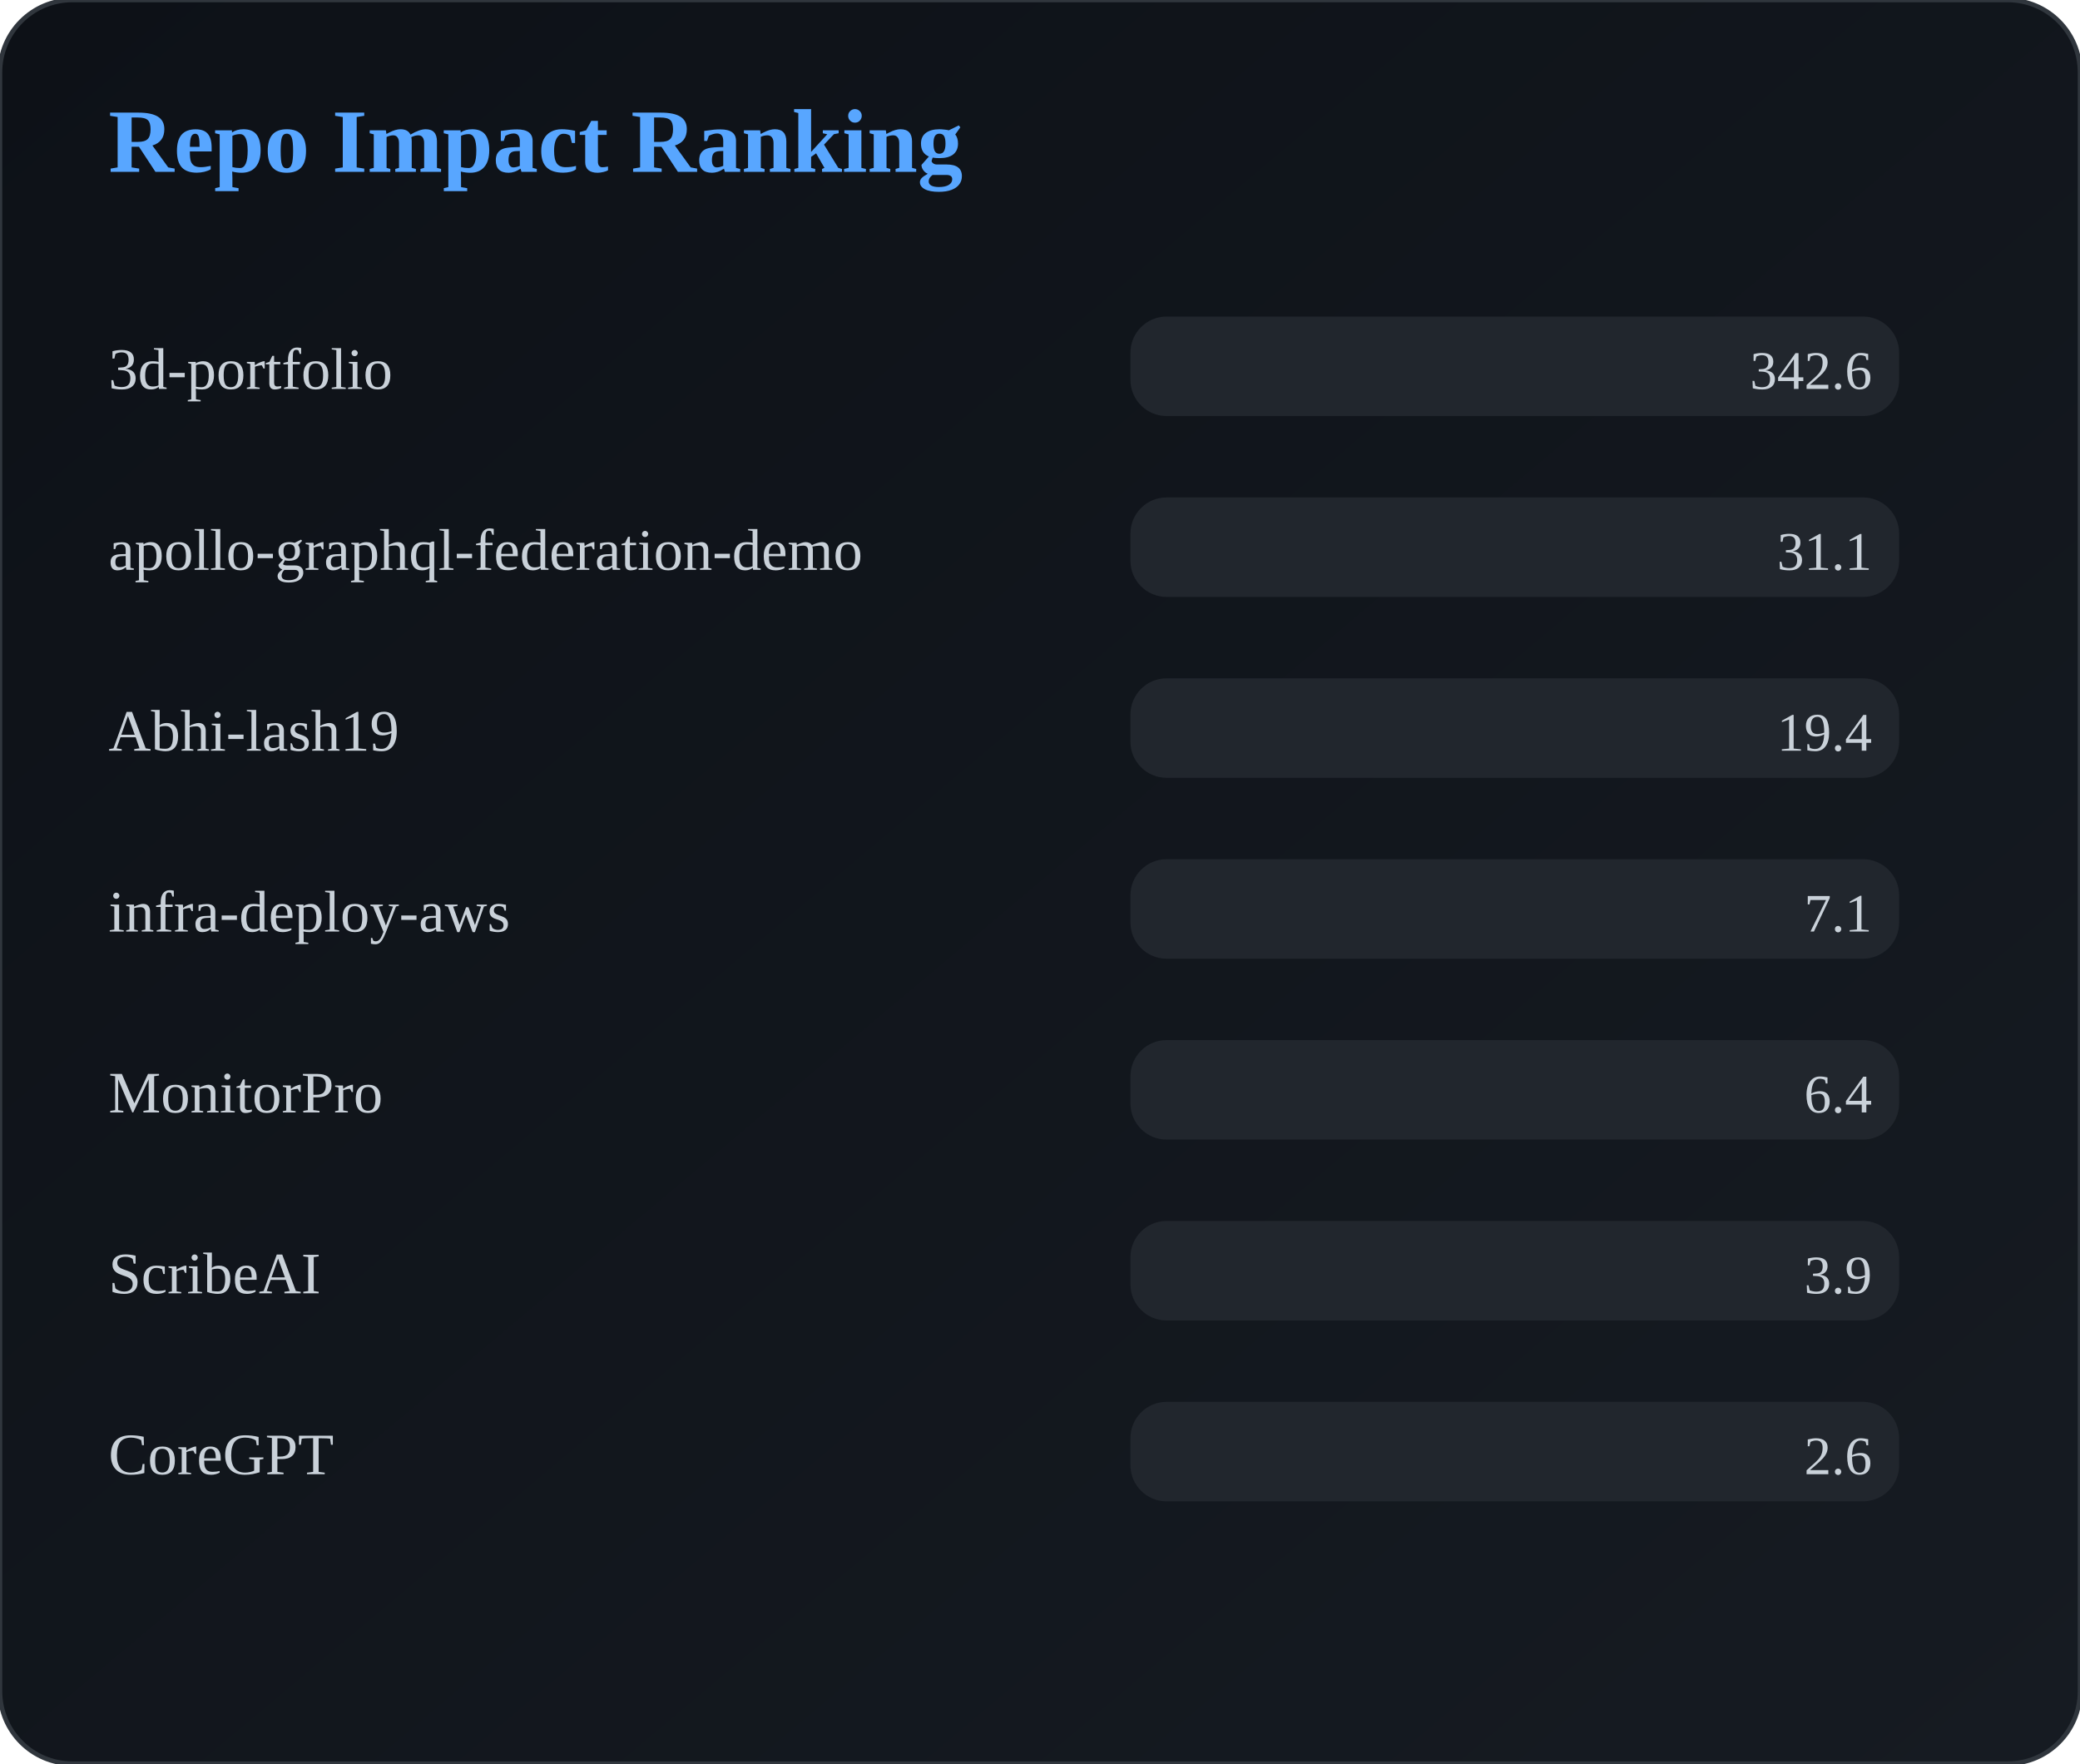
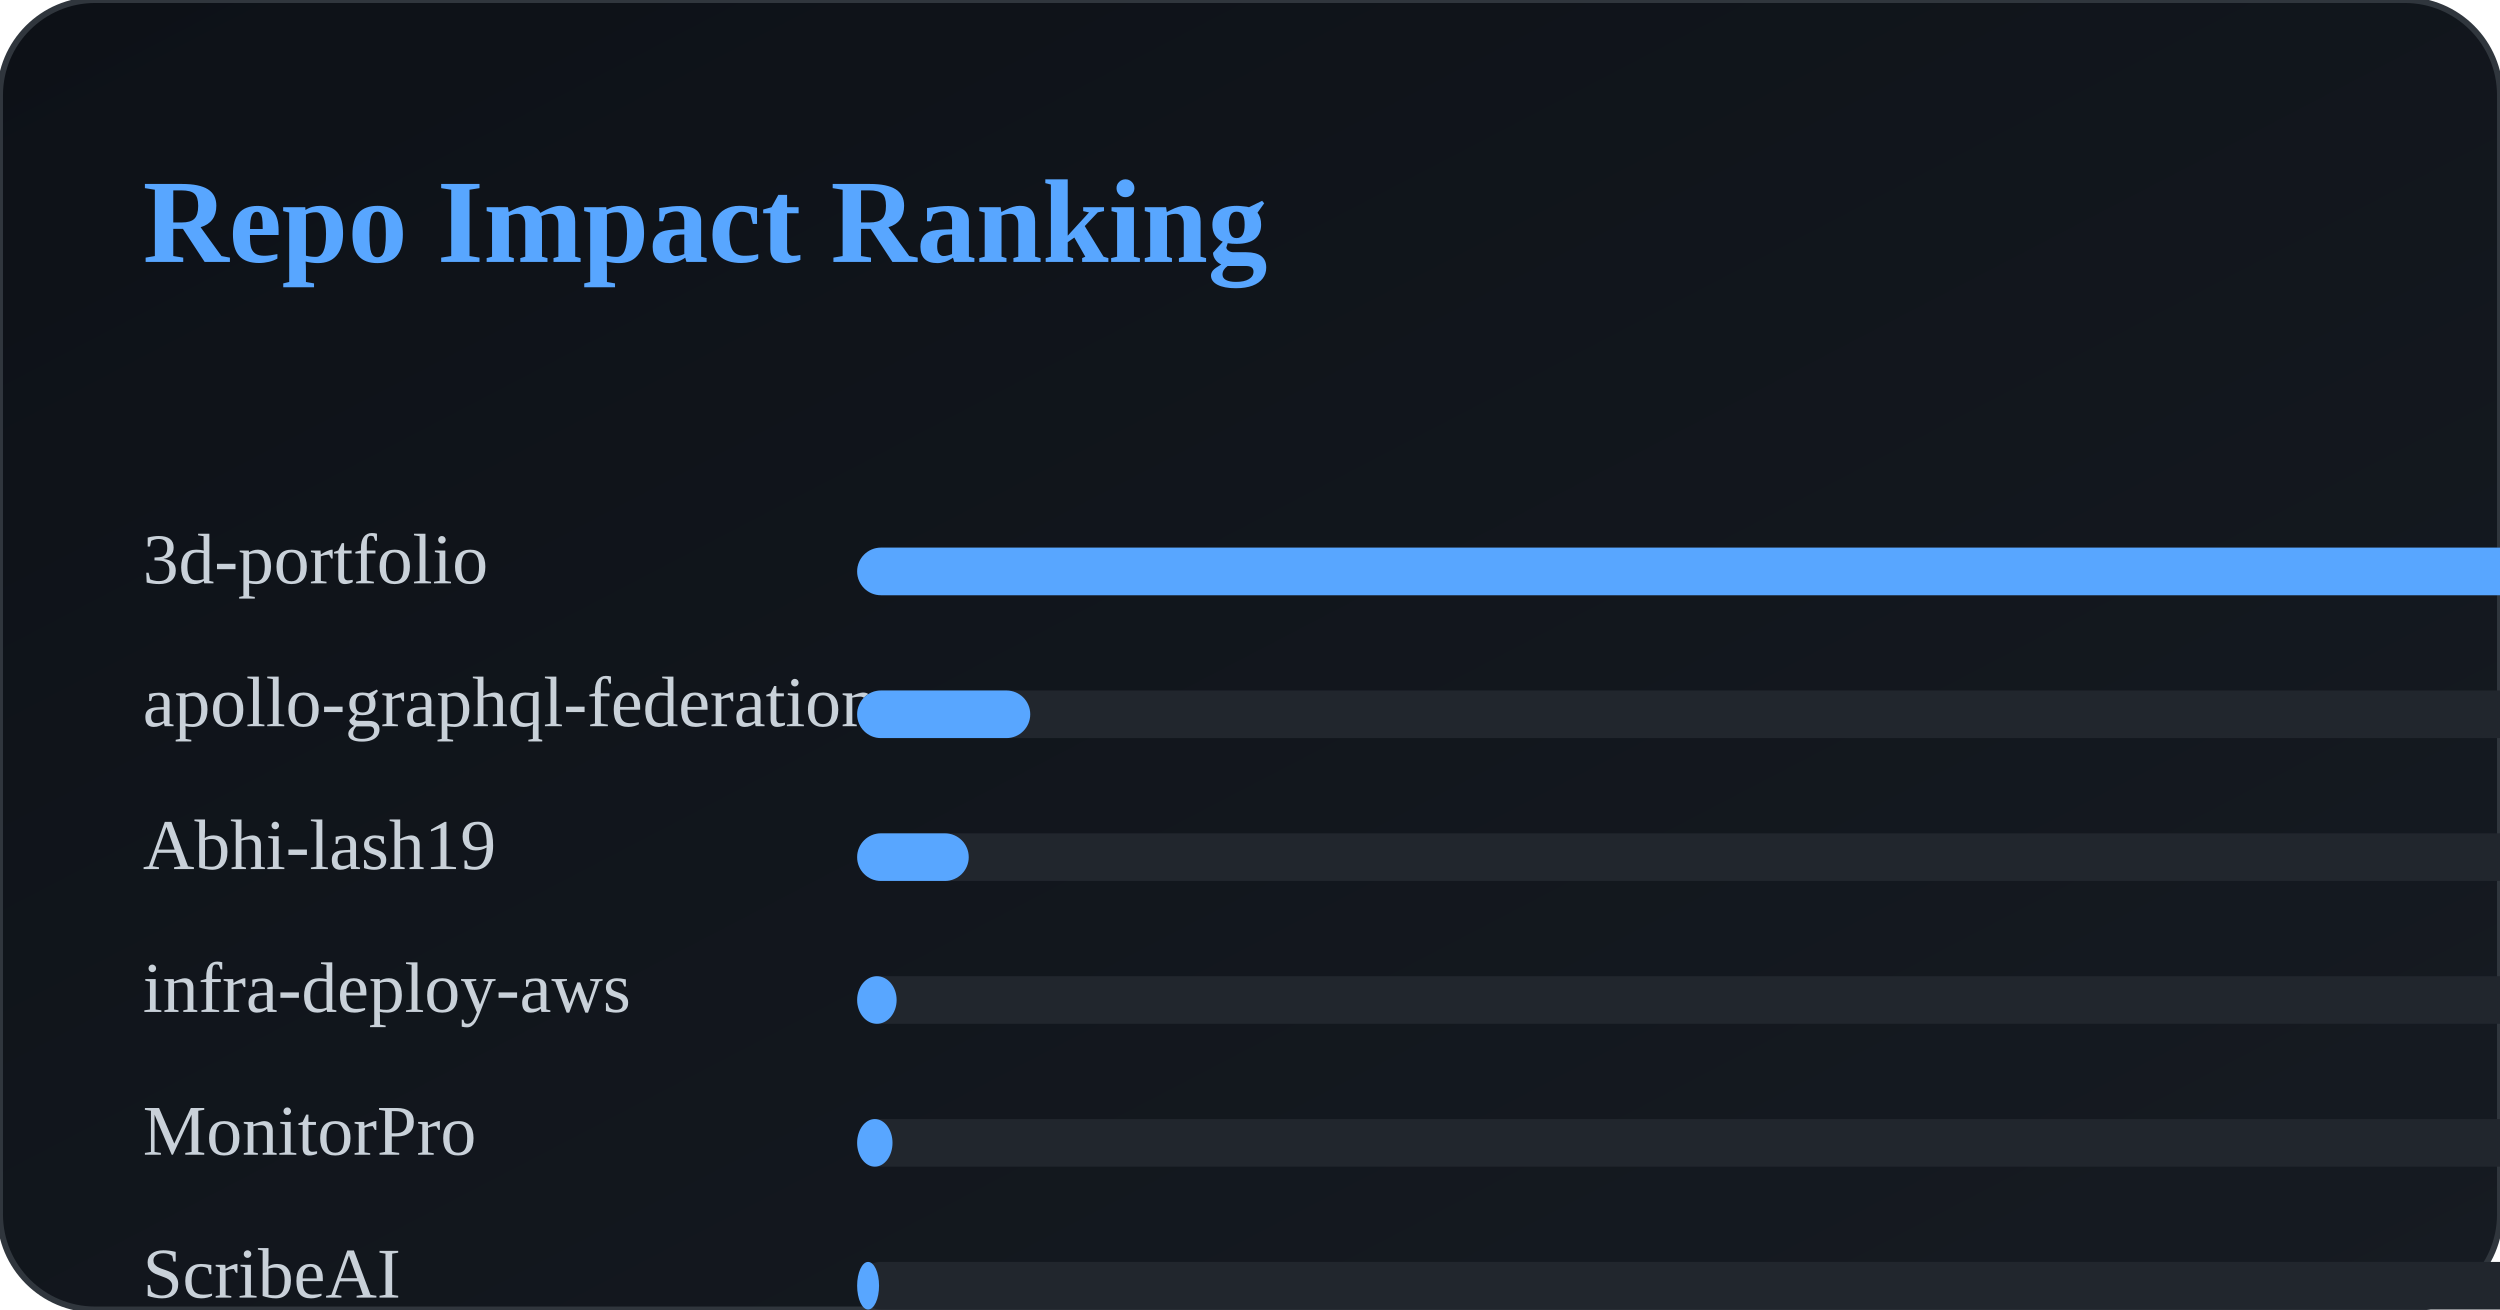
- <svg xmlns="http://www.w3.org/2000/svg" width="100%" viewBox="0 0 460 390">
+ <svg xmlns="http://www.w3.org/2000/svg" width="420" height="220" viewBox="0 0 420 220">
  <defs>
    <linearGradient id="cardBg" x1="0" y1="0" x2="1" y2="1">
      <stop offset="0%" stop-color="#0d1117" />
      <stop offset="100%" stop-color="#161b22" />
    </linearGradient>
  </defs>
  <rect width="100%" height="100%" rx="16" fill="url(#cardBg)" stroke="#30363d" />
-   <text x="24" y="38" fill="#58a6ff" font-size="20" font-weight="600">
+   <text x="24" y="44" fill="#58a6ff" font-size="20" font-weight="600">
        Repo Impact Ranking
    </text>
-   <text x="24" y="86" fill="#c9d1d9" font-size="13">
-                 3d-portfolio
-             </text>
-   <rect x="250" y="70" width="170" height="22" rx="8" fill="#21262d" />
-   <rect x="250" y="70" width="0" height="22" rx="8" fill="#58a6ff">
-     <animate attributeName="width" from="0" to="170" dur="0.8s" fill="freeze" />
-   </rect>
-   <text x="414" y="86" fill="#c9d1d9" font-size="12" text-anchor="end">
-                 342.6
-             </text>
-   <text x="24" y="126" fill="#c9d1d9" font-size="13">
-                 apollo-graphql-federation-demo
-             </text>
-   <rect x="250" y="110" width="170" height="22" rx="8" fill="#21262d" />
-   <rect x="250" y="110" width="0" height="22" rx="8" fill="#58a6ff">
-     <animate attributeName="width" from="0" to="15.449" dur="0.8s" fill="freeze" />
-   </rect>
-   <text x="414" y="126" fill="#c9d1d9" font-size="12" text-anchor="end">
-                 31.1
-             </text>
-   <text x="24" y="166" fill="#c9d1d9" font-size="13">
-                 Abhi-lash19
-             </text>
-   <rect x="250" y="150" width="170" height="22" rx="8" fill="#21262d" />
-   <rect x="250" y="150" width="0" height="22" rx="8" fill="#58a6ff">
-     <animate attributeName="width" from="0" to="9.648" dur="0.8s" fill="freeze" />
-   </rect>
-   <text x="414" y="166" fill="#c9d1d9" font-size="12" text-anchor="end">
-                 19.4
-             </text>
-   <text x="24" y="206" fill="#c9d1d9" font-size="13">
-                 infra-deploy-aws
-             </text>
-   <rect x="250" y="190" width="170" height="22" rx="8" fill="#21262d" />
-   <rect x="250" y="190" width="0" height="22" rx="8" fill="#58a6ff">
-     <animate attributeName="width" from="0" to="3.524" dur="0.8s" fill="freeze" />
-   </rect>
-   <text x="414" y="206" fill="#c9d1d9" font-size="12" text-anchor="end">
-                 7.1
-             </text>
-   <text x="24" y="246" fill="#c9d1d9" font-size="13">
-                 MonitorPro
-             </text>
-   <rect x="250" y="230" width="170" height="22" rx="8" fill="#21262d" />
-   <rect x="250" y="230" width="0" height="22" rx="8" fill="#58a6ff">
-     <animate attributeName="width" from="0" to="3.156" dur="0.8s" fill="freeze" />
-   </rect>
-   <text x="414" y="246" fill="#c9d1d9" font-size="12" text-anchor="end">
-                 6.4
-             </text>
-   <text x="24" y="286" fill="#c9d1d9" font-size="13">
-                 ScribeAI
-             </text>
-   <rect x="250" y="270" width="170" height="22" rx="8" fill="#21262d" />
-   <rect x="250" y="270" width="0" height="22" rx="8" fill="#58a6ff">
-     <animate attributeName="width" from="0" to="1.955" dur="0.8s" fill="freeze" />
-   </rect>
-   <text x="414" y="286" fill="#c9d1d9" font-size="12" text-anchor="end">
-                 3.9
-             </text>
-   <text x="24" y="326" fill="#c9d1d9" font-size="13">
-                 CoreGPT
-             </text>
-   <rect x="250" y="310" width="170" height="22" rx="8" fill="#21262d" />
-   <rect x="250" y="310" width="0" height="22" rx="8" fill="#58a6ff">
-     <animate attributeName="width" from="0" to="1.275" dur="0.8s" fill="freeze" />
-   </rect>
-   <text x="414" y="326" fill="#c9d1d9" font-size="12" text-anchor="end">
-                 2.6
-             </text>
+   <g transform="translate(24, 80)">
+     <g>
+       <text x="0" y="18" fill="#c9d1d9" font-size="12">
+         3d-portfolio
+       </text>
+       <rect x="120" y="12" width="320" height="8" rx="4" fill="#21262d" />
+       <rect x="120" y="12" width="320" height="8" rx="4" fill="#58a6ff" />
+       <text x="0" y="42" fill="#c9d1d9" font-size="12">
+         apollo-graphql-federation…
+       </text>
+       <rect x="120" y="36" width="320" height="8" rx="4" fill="#21262d" />
+       <rect x="120" y="36" width="29.081" height="8" rx="4" fill="#58a6ff" />
+       <text x="0" y="66" fill="#c9d1d9" font-size="12">
+         Abhi-lash19
+       </text>
+       <rect x="120" y="60" width="320" height="8" rx="4" fill="#21262d" />
+       <rect x="120" y="60" width="18.749" height="8" rx="4" fill="#58a6ff" />
+       <text x="0" y="90" fill="#c9d1d9" font-size="12">
+         infra-deploy-aws
+       </text>
+       <rect x="120" y="84" width="320" height="8" rx="4" fill="#21262d" />
+       <rect x="120" y="84" width="6.633" height="8" rx="4" fill="#58a6ff" />
+       <text x="0" y="114" fill="#c9d1d9" font-size="12">
+         MonitorPro
+       </text>
+       <rect x="120" y="108" width="320" height="8" rx="4" fill="#21262d" />
+       <rect x="120" y="108" width="5.941" height="8" rx="4" fill="#58a6ff" />
+       <text x="0" y="138" fill="#c9d1d9" font-size="12">
+         ScribeAI
+       </text>
+       <rect x="120" y="132" width="320" height="8" rx="4" fill="#21262d" />
+       <rect x="120" y="132" width="3.681" height="8" rx="4" fill="#58a6ff" />
+       <text x="0" y="162" fill="#c9d1d9" font-size="12">
+         CoreGPT
+       </text>
+       <rect x="120" y="156" width="320" height="8" rx="4" fill="#21262d" />
+       <rect x="120" y="156" width="2.401" height="8" rx="4" fill="#58a6ff" />
+     </g>
+   </g>
</svg>
